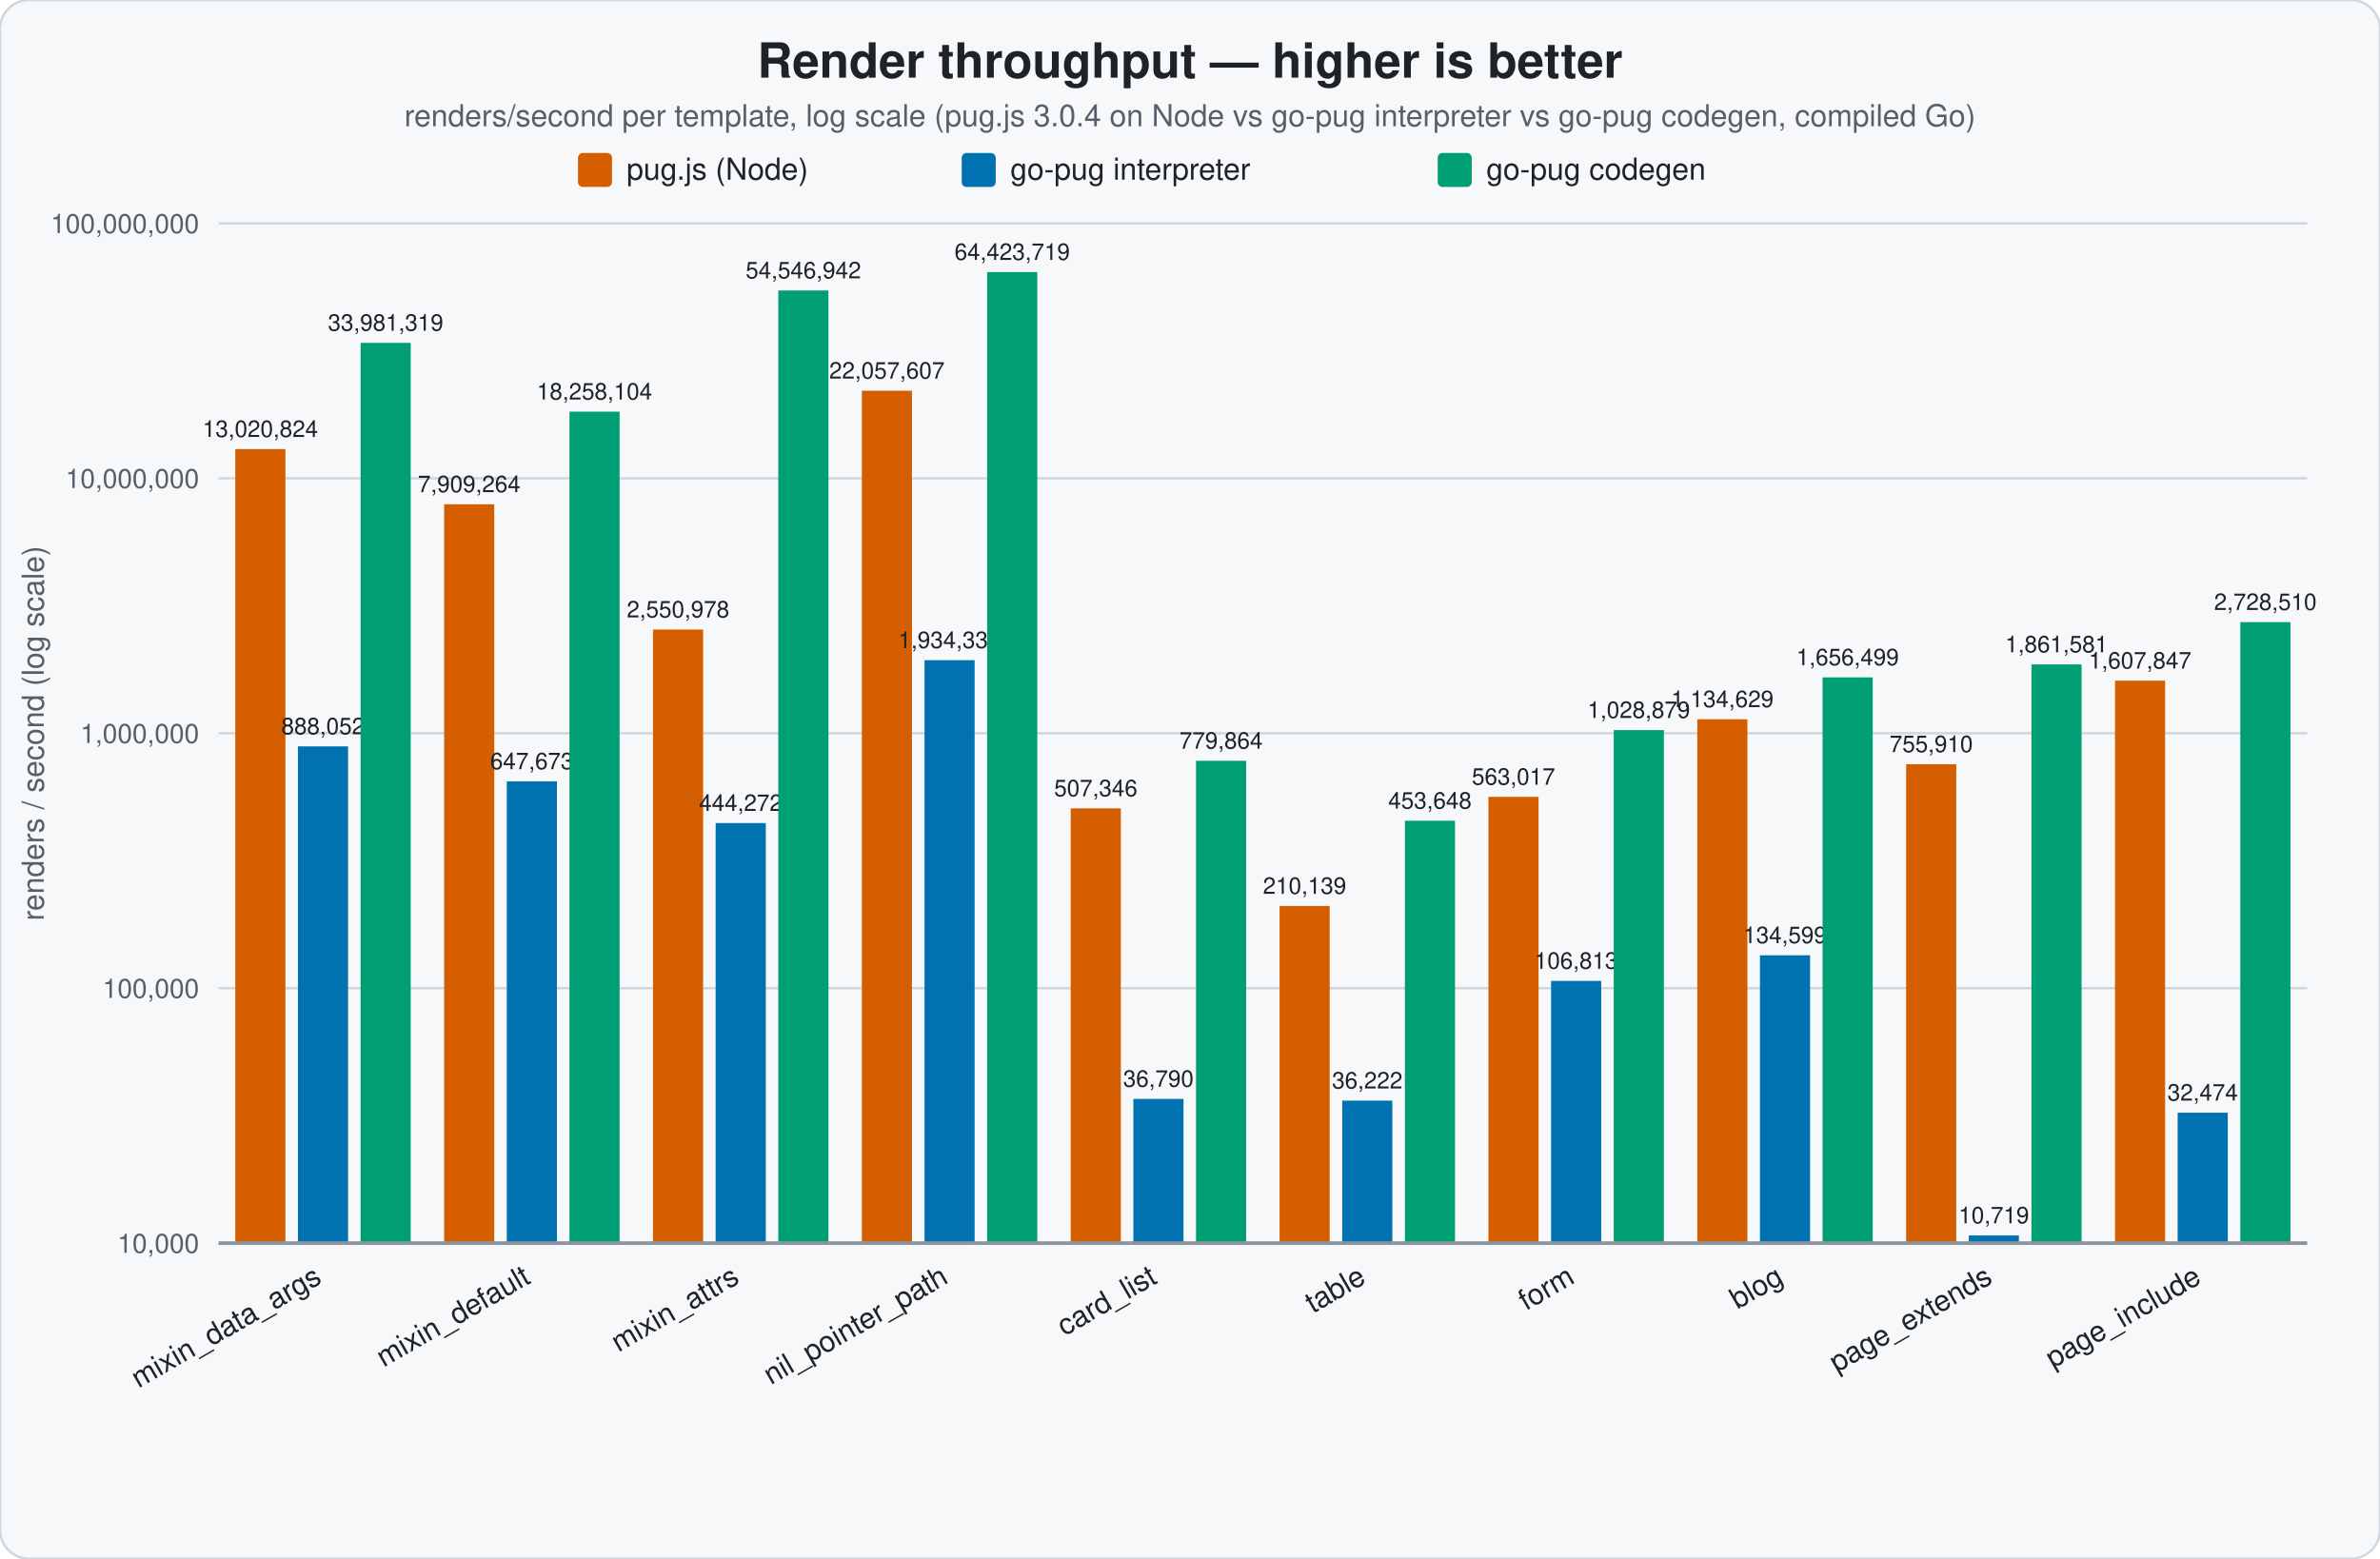
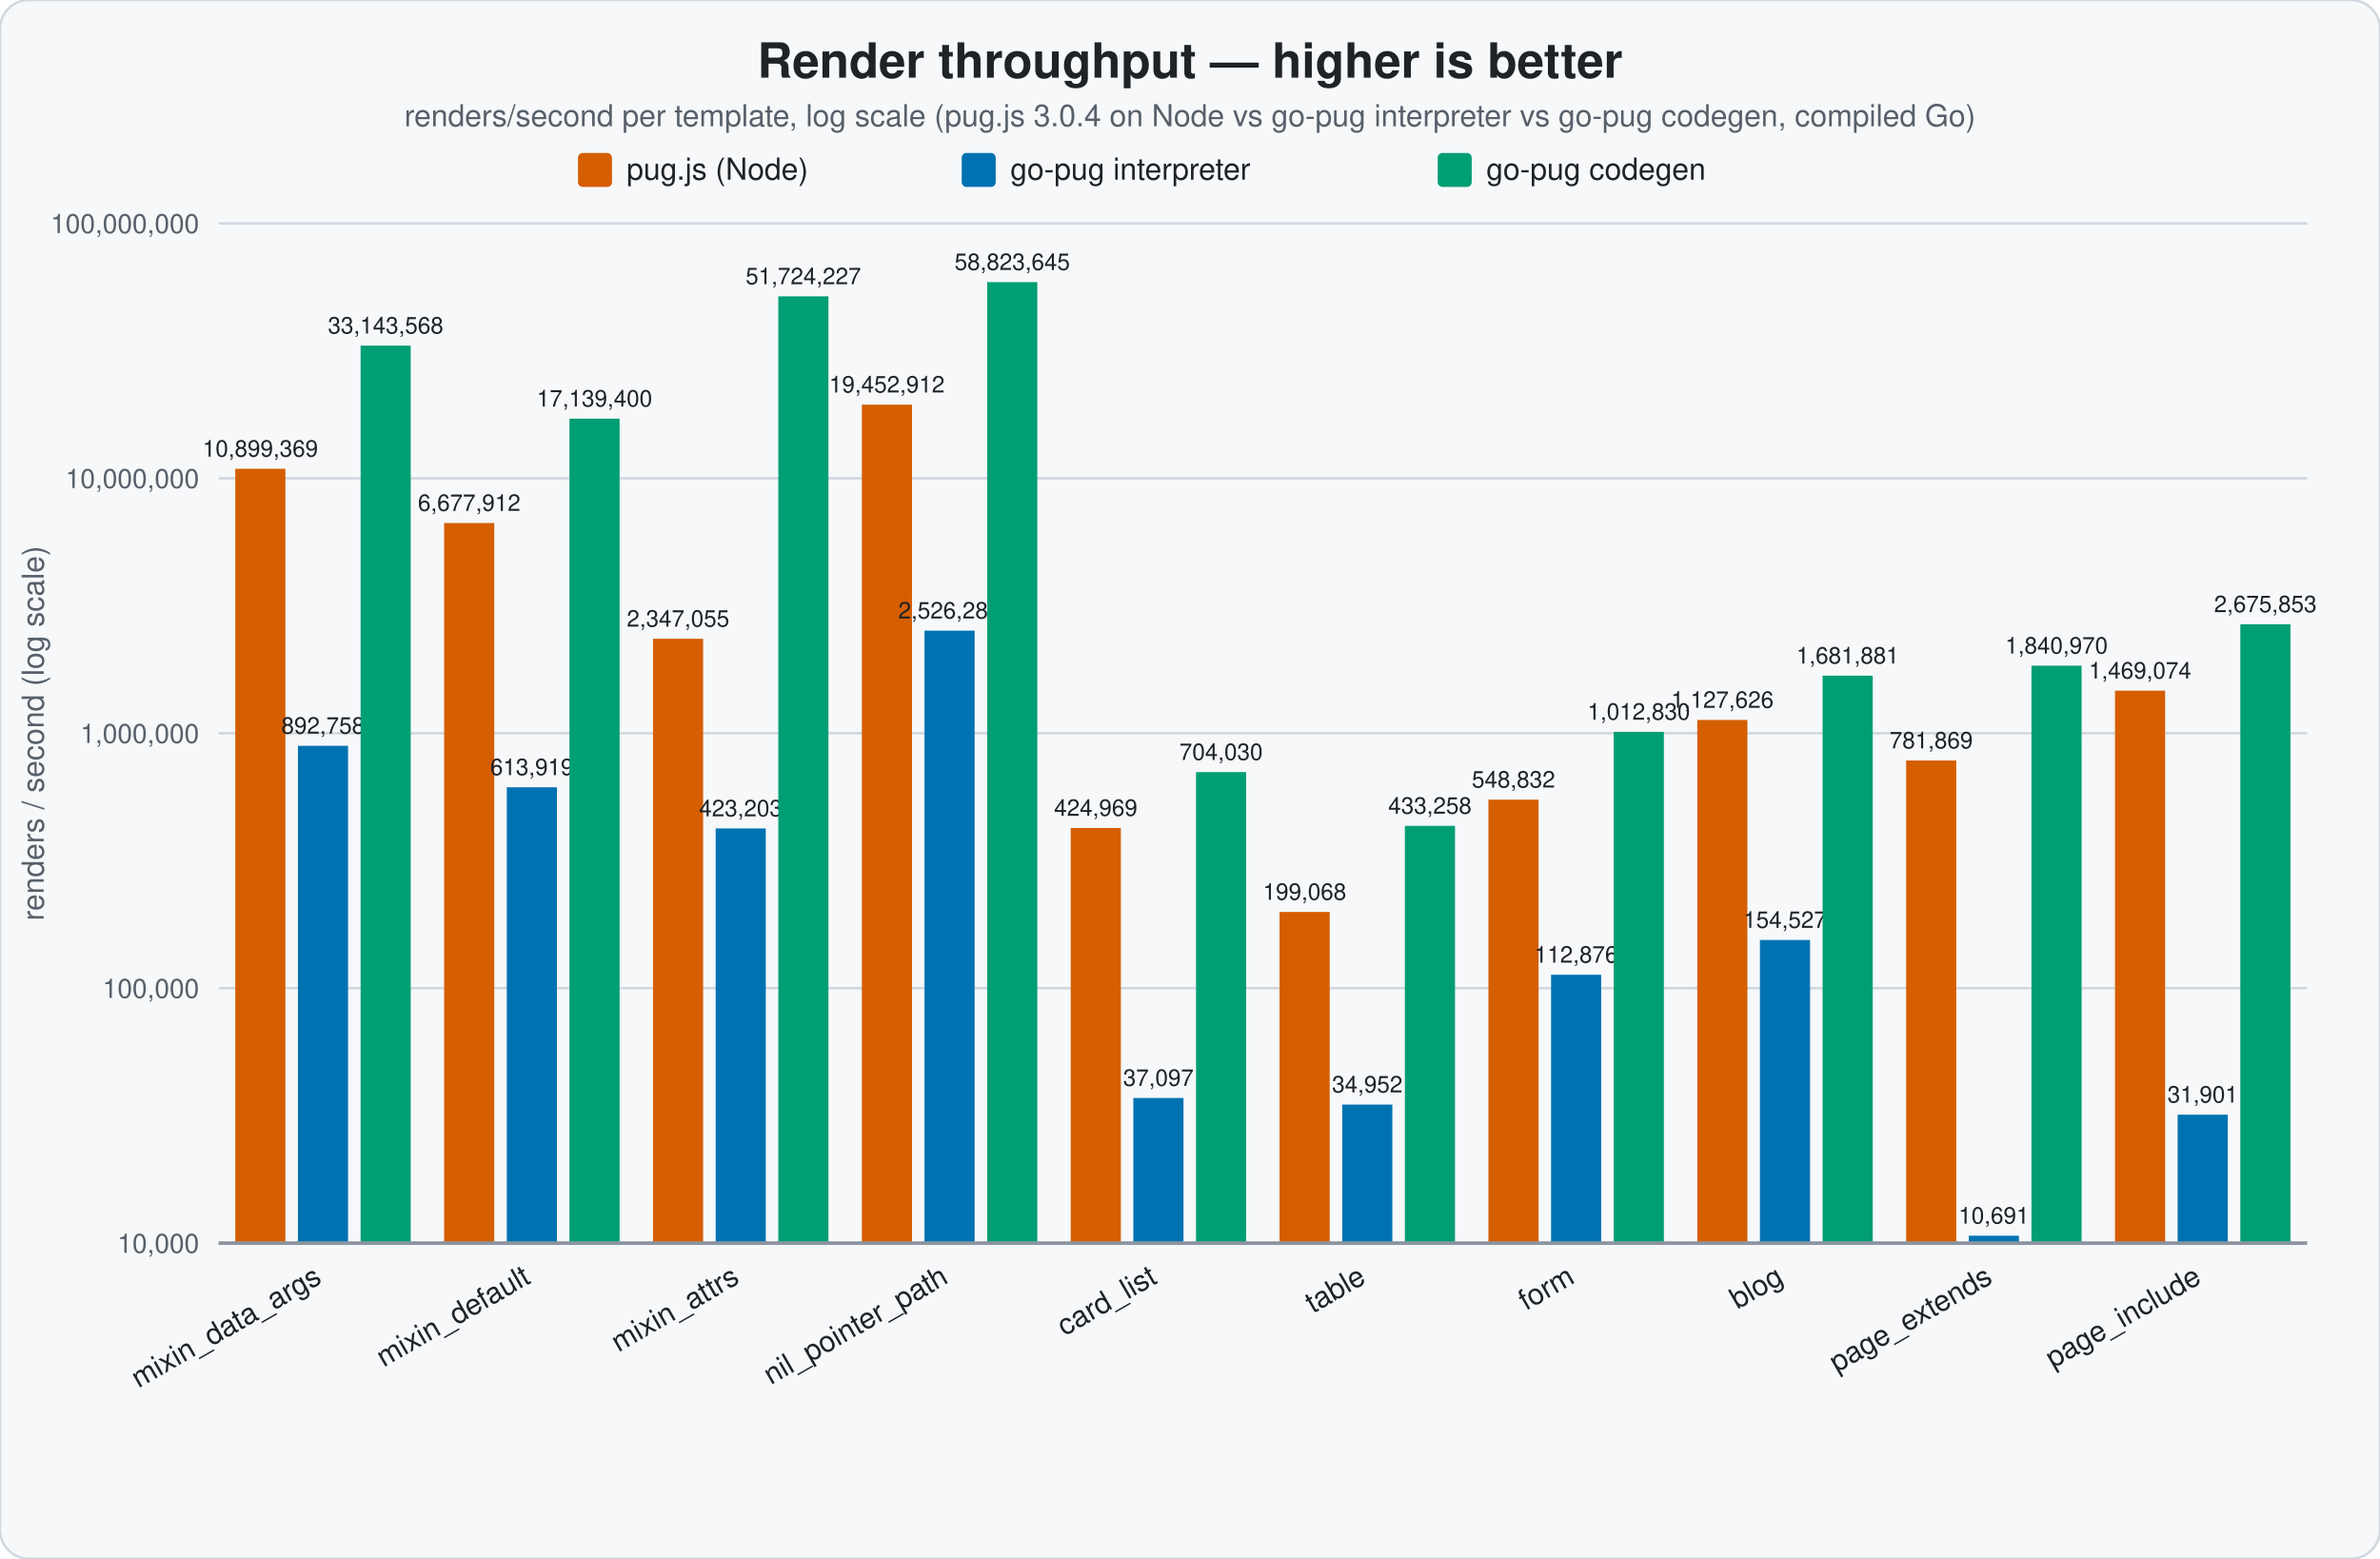
<svg xmlns="http://www.w3.org/2000/svg" viewBox="0 0 980 642" width="980" height="642" font-family="-apple-system, BlinkMacSystemFont, 'Segoe UI', Helvetica, Arial, sans-serif">
  <rect x="0" y="0" width="980" height="642" rx="12" fill="#f6f8fa" stroke="#d0d7de" stroke-width="1" />
  <text x="490" y="32" font-size="20" font-weight="700" fill="#1f2328" text-anchor="middle">Render throughput — higher is better</text>
  <text x="490" y="52" font-size="12.5" fill="#57606a" text-anchor="middle">renders/second per template, log scale (pug.js 3.0.4 on Node vs go-pug interpreter vs go-pug codegen, compiled Go)</text>
  <rect x="238" y="63" width="14" height="14" rx="2" fill="#d55e00" />
  <text x="258" y="74" font-size="12.5" fill="#1f2328">pug.js (Node)</text>
  <rect x="396" y="63" width="14" height="14" rx="2" fill="#0072b2" />
  <text x="416" y="74" font-size="12.5" fill="#1f2328">go-pug interpreter</text>
  <rect x="592" y="63" width="14" height="14" rx="2" fill="#009e73" />
  <text x="612" y="74" font-size="12.5" fill="#1f2328">go-pug codegen</text>
  <line x1="90" y1="512" x2="950" y2="512" stroke="#d0d7de" stroke-width="1" />
  <text x="82" y="516" font-size="11" fill="#57606a" text-anchor="end">10,000</text>
  <line x1="90" y1="407" x2="950" y2="407" stroke="#d0d7de" stroke-width="1" />
  <text x="82" y="411" font-size="11" fill="#57606a" text-anchor="end">100,000</text>
  <line x1="90" y1="302" x2="950" y2="302" stroke="#d0d7de" stroke-width="1" />
  <text x="82" y="306" font-size="11" fill="#57606a" text-anchor="end">1,000,000</text>
  <line x1="90" y1="197" x2="950" y2="197" stroke="#d0d7de" stroke-width="1" />
  <text x="82" y="201" font-size="11" fill="#57606a" text-anchor="end">10,000,000</text>
  <line x1="90" y1="92" x2="950" y2="92" stroke="#d0d7de" stroke-width="1" />
  <text x="82" y="96" font-size="11" fill="#57606a" text-anchor="end">100,000,000</text>
  <text x="18" y="302" font-size="12.5" fill="#57606a" text-anchor="middle" transform="rotate(-90 18 302)">renders / second (log scale)</text>
-   <rect x="96.88" y="184.963" width="20.64" height="327.037" fill="#d55e00" />
-   <text x="107.2" y="179.963" font-size="9.5" fill="#1f2328" text-anchor="middle">13,020,824</text>
-   <rect x="122.68" y="307.414" width="20.64" height="204.586" fill="#0072b2" />
-   <text x="133" y="302.414" font-size="9.5" fill="#1f2328" text-anchor="middle">888,052</text>
-   <rect x="148.48" y="141.22" width="20.64" height="370.78" fill="#009e73" />
-   <text x="158.8" y="136.22" font-size="9.5" fill="#1f2328" text-anchor="middle">33,981,319</text>
+   <rect x="96.88" y="193.073" width="20.64" height="318.927" fill="#d55e00" />
+   <text x="107.2" y="188.073" font-size="9.5" fill="#1f2328" text-anchor="middle">10,899,369</text>
+   <rect x="122.68" y="307.173" width="20.64" height="204.827" fill="#0072b2" />
+   <text x="133" y="302.173" font-size="9.5" fill="#1f2328" text-anchor="middle">892,758</text>
+   <rect x="148.48" y="142.358" width="20.64" height="369.642" fill="#009e73" />
+   <text x="158.8" y="137.358" font-size="9.5" fill="#1f2328" text-anchor="middle">33,143,568</text>
  <text x="133" y="528" font-size="12" fill="#1f2328" text-anchor="end" transform="rotate(-30 133 528)">mixin_data_args</text>
-   <rect x="182.88" y="207.696" width="20.64" height="304.304" fill="#d55e00" />
-   <text x="193.2" y="202.696" font-size="9.5" fill="#1f2328" text-anchor="middle">7,909,264</text>
-   <rect x="208.68" y="321.808" width="20.64" height="190.192" fill="#0072b2" />
-   <text x="219" y="316.808" font-size="9.5" fill="#1f2328" text-anchor="middle">647,673</text>
-   <rect x="234.48" y="169.547" width="20.64" height="342.453" fill="#009e73" />
-   <text x="244.8" y="164.547" font-size="9.5" fill="#1f2328" text-anchor="middle">18,258,104</text>
+   <rect x="182.88" y="215.413" width="20.64" height="296.587" fill="#d55e00" />
+   <text x="193.2" y="210.413" font-size="9.5" fill="#1f2328" text-anchor="middle">6,677,912</text>
+   <rect x="208.68" y="324.248" width="20.64" height="187.752" fill="#0072b2" />
+   <text x="219" y="319.248" font-size="9.5" fill="#1f2328" text-anchor="middle">613,919</text>
+   <rect x="234.48" y="172.43" width="20.64" height="339.57" fill="#009e73" />
+   <text x="244.8" y="167.43" font-size="9.5" fill="#1f2328" text-anchor="middle">17,139,400</text>
  <text x="219" y="528" font-size="12" fill="#1f2328" text-anchor="end" transform="rotate(-30 219 528)">mixin_default</text>
-   <rect x="268.88" y="259.296" width="20.64" height="252.704" fill="#d55e00" />
-   <text x="279.2" y="254.296" font-size="9.5" fill="#1f2328" text-anchor="middle">2,550,978</text>
-   <rect x="294.68" y="338.997" width="20.64" height="173.003" fill="#0072b2" />
-   <text x="305" y="333.997" font-size="9.5" fill="#1f2328" text-anchor="middle">444,272</text>
-   <rect x="320.48" y="119.639" width="20.64" height="392.361" fill="#009e73" />
-   <text x="330.8" y="114.639" font-size="9.5" fill="#1f2328" text-anchor="middle">54,546,942</text>
+   <rect x="268.88" y="263.095" width="20.64" height="248.905" fill="#d55e00" />
+   <text x="279.2" y="258.095" font-size="9.5" fill="#1f2328" text-anchor="middle">2,347,055</text>
+   <rect x="294.68" y="341.212" width="20.64" height="170.788" fill="#0072b2" />
+   <text x="305" y="336.212" font-size="9.5" fill="#1f2328" text-anchor="middle">423,203</text>
+   <rect x="320.48" y="122.062" width="20.64" height="389.938" fill="#009e73" />
+   <text x="330.8" y="117.062" font-size="9.5" fill="#1f2328" text-anchor="middle">51,724,227</text>
  <text x="305" y="528" font-size="12" fill="#1f2328" text-anchor="end" transform="rotate(-30 305 528)">mixin_attrs</text>
-   <rect x="354.88" y="160.926" width="20.64" height="351.074" fill="#d55e00" />
-   <text x="365.2" y="155.926" font-size="9.5" fill="#1f2328" text-anchor="middle">22,057,607</text>
-   <rect x="380.68" y="271.914" width="20.64" height="240.086" fill="#0072b2" />
-   <text x="391" y="266.914" font-size="9.5" fill="#1f2328" text-anchor="middle">1,934,334</text>
-   <rect x="406.48" y="112.05" width="20.64" height="399.95" fill="#009e73" />
-   <text x="416.8" y="107.05" font-size="9.5" fill="#1f2328" text-anchor="middle">64,423,719</text>
+   <rect x="354.88" y="166.657" width="20.64" height="345.343" fill="#d55e00" />
+   <text x="365.2" y="161.657" font-size="9.5" fill="#1f2328" text-anchor="middle">19,452,912</text>
+   <rect x="380.68" y="259.739" width="20.64" height="252.261" fill="#0072b2" />
+   <text x="391" y="254.739" font-size="9.5" fill="#1f2328" text-anchor="middle">2,526,282</text>
+   <rect x="406.48" y="116.197" width="20.64" height="395.803" fill="#009e73" />
+   <text x="416.8" y="111.197" font-size="9.5" fill="#1f2328" text-anchor="middle">58,823,645</text>
  <text x="391" y="528" font-size="12" fill="#1f2328" text-anchor="end" transform="rotate(-30 391 528)">nil_pointer_path</text>
-   <rect x="440.88" y="332.943" width="20.64" height="179.057" fill="#d55e00" />
-   <text x="451.2" y="327.943" font-size="9.5" fill="#1f2328" text-anchor="middle">507,346</text>
-   <rect x="466.68" y="452.598" width="20.64" height="59.402" fill="#0072b2" />
-   <text x="477" y="447.598" font-size="9.5" fill="#1f2328" text-anchor="middle">36,790</text>
-   <rect x="492.48" y="313.338" width="20.64" height="198.662" fill="#009e73" />
-   <text x="502.8" y="308.338" font-size="9.5" fill="#1f2328" text-anchor="middle">779,864</text>
+   <rect x="440.88" y="341.023" width="20.64" height="170.977" fill="#d55e00" />
+   <text x="451.2" y="336.023" font-size="9.5" fill="#1f2328" text-anchor="middle">424,969</text>
+   <rect x="466.68" y="452.219" width="20.64" height="59.781" fill="#0072b2" />
+   <text x="477" y="447.219" font-size="9.5" fill="#1f2328" text-anchor="middle">37,097</text>
+   <rect x="492.48" y="318.003" width="20.64" height="193.997" fill="#009e73" />
+   <text x="502.8" y="313.003" font-size="9.5" fill="#1f2328" text-anchor="middle">704,030</text>
  <text x="477" y="528" font-size="12" fill="#1f2328" text-anchor="end" transform="rotate(-30 477 528)">card_list</text>
-   <rect x="526.88" y="373.137" width="20.64" height="138.863" fill="#d55e00" />
-   <text x="537.2" y="368.137" font-size="9.5" fill="#1f2328" text-anchor="middle">210,139</text>
-   <rect x="552.68" y="453.308" width="20.64" height="58.692" fill="#0072b2" />
-   <text x="563" y="448.308" font-size="9.5" fill="#1f2328" text-anchor="middle">36,222</text>
-   <rect x="578.48" y="338.045" width="20.64" height="173.955" fill="#009e73" />
-   <text x="588.8" y="333.045" font-size="9.5" fill="#1f2328" text-anchor="middle">453,648</text>
+   <rect x="526.88" y="375.605" width="20.64" height="136.395" fill="#d55e00" />
+   <text x="537.2" y="370.605" font-size="9.5" fill="#1f2328" text-anchor="middle">199,068</text>
+   <rect x="552.68" y="454.936" width="20.64" height="57.064" fill="#0072b2" />
+   <text x="563" y="449.936" font-size="9.5" fill="#1f2328" text-anchor="middle">34,952</text>
+   <rect x="578.48" y="340.142" width="20.64" height="171.858" fill="#009e73" />
+   <text x="588.8" y="335.142" font-size="9.5" fill="#1f2328" text-anchor="middle">433,258</text>
  <text x="563" y="528" font-size="12" fill="#1f2328" text-anchor="end" transform="rotate(-30 563 528)">table</text>
-   <rect x="612.88" y="328.195" width="20.64" height="183.805" fill="#d55e00" />
-   <text x="623.2" y="323.195" font-size="9.5" fill="#1f2328" text-anchor="middle">563,017</text>
-   <rect x="638.68" y="403.994" width="20.64" height="108.006" fill="#0072b2" />
-   <text x="649" y="398.994" font-size="9.5" fill="#1f2328" text-anchor="middle">106,813</text>
-   <rect x="664.48" y="300.702" width="20.64" height="211.298" fill="#009e73" />
-   <text x="674.8" y="295.702" font-size="9.5" fill="#1f2328" text-anchor="middle">1,028,879</text>
+   <rect x="612.88" y="329.359" width="20.64" height="182.641" fill="#d55e00" />
+   <text x="623.2" y="324.359" font-size="9.5" fill="#1f2328" text-anchor="middle">548,832</text>
+   <rect x="638.68" y="401.477" width="20.64" height="110.523" fill="#0072b2" />
+   <text x="649" y="396.477" font-size="9.5" fill="#1f2328" text-anchor="middle">112,876</text>
+   <rect x="664.48" y="301.419" width="20.64" height="210.581" fill="#009e73" />
+   <text x="674.8" y="296.419" font-size="9.5" fill="#1f2328" text-anchor="middle">1,012,830</text>
  <text x="649" y="528" font-size="12" fill="#1f2328" text-anchor="end" transform="rotate(-30 649 528)">form</text>
-   <rect x="698.88" y="296.24" width="20.64" height="215.76" fill="#d55e00" />
-   <text x="709.2" y="291.24" font-size="9.5" fill="#1f2328" text-anchor="middle">1,134,629</text>
-   <rect x="724.68" y="393.451" width="20.64" height="118.549" fill="#0072b2" />
-   <text x="735" y="388.451" font-size="9.5" fill="#1f2328" text-anchor="middle">134,599</text>
-   <rect x="750.48" y="278.985" width="20.64" height="233.015" fill="#009e73" />
-   <text x="760.8" y="273.985" font-size="9.5" fill="#1f2328" text-anchor="middle">1,656,499</text>
+   <rect x="698.88" y="296.523" width="20.64" height="215.477" fill="#d55e00" />
+   <text x="709.2" y="291.523" font-size="9.5" fill="#1f2328" text-anchor="middle">1,127,626</text>
+   <rect x="724.68" y="387.155" width="20.64" height="124.845" fill="#0072b2" />
+   <text x="735" y="382.155" font-size="9.5" fill="#1f2328" text-anchor="middle">154,527</text>
+   <rect x="750.48" y="278.291" width="20.64" height="233.709" fill="#009e73" />
+   <text x="760.8" y="273.291" font-size="9.5" fill="#1f2328" text-anchor="middle">1,681,881</text>
  <text x="735" y="528" font-size="12" fill="#1f2328" text-anchor="end" transform="rotate(-30 735 528)">blog</text>
-   <rect x="784.88" y="314.761" width="20.64" height="197.239" fill="#d55e00" />
-   <text x="795.2" y="309.761" font-size="9.5" fill="#1f2328" text-anchor="middle">755,910</text>
-   <rect x="810.68" y="508.833" width="20.64" height="3.167" fill="#0072b2" />
-   <text x="821" y="503.833" font-size="9.5" fill="#1f2328" text-anchor="middle">10,719</text>
-   <rect x="836.48" y="273.662" width="20.64" height="238.338" fill="#009e73" />
-   <text x="846.8" y="268.662" font-size="9.5" fill="#1f2328" text-anchor="middle">1,861,581</text>
+   <rect x="784.88" y="313.221" width="20.64" height="198.779" fill="#d55e00" />
+   <text x="795.2" y="308.221" font-size="9.5" fill="#1f2328" text-anchor="middle">781,869</text>
+   <rect x="810.68" y="508.954" width="20.64" height="3.046" fill="#0072b2" />
+   <text x="821" y="503.954" font-size="9.5" fill="#1f2328" text-anchor="middle">10,691</text>
+   <rect x="836.48" y="274.17" width="20.64" height="237.83" fill="#009e73" />
+   <text x="846.8" y="269.17" font-size="9.5" fill="#1f2328" text-anchor="middle">1,840,970</text>
  <text x="821" y="528" font-size="12" fill="#1f2328" text-anchor="end" transform="rotate(-30 821 528)">page_extends</text>
-   <rect x="870.88" y="280.344" width="20.64" height="231.656" fill="#d55e00" />
-   <text x="881.2" y="275.344" font-size="9.5" fill="#1f2328" text-anchor="middle">1,607,847</text>
-   <rect x="896.68" y="458.289" width="20.64" height="53.711" fill="#0072b2" />
-   <text x="907" y="453.289" font-size="9.5" fill="#1f2328" text-anchor="middle">32,474</text>
-   <rect x="922.48" y="256.228" width="20.64" height="255.772" fill="#009e73" />
-   <text x="932.8" y="251.228" font-size="9.5" fill="#1f2328" text-anchor="middle">2,728,510</text>
+   <rect x="870.88" y="284.46" width="20.64" height="227.54" fill="#d55e00" />
+   <text x="881.2" y="279.46" font-size="9.5" fill="#1f2328" text-anchor="middle">1,469,074</text>
+   <rect x="896.68" y="459.101" width="20.64" height="52.899" fill="#0072b2" />
+   <text x="907" y="454.101" font-size="9.5" fill="#1f2328" text-anchor="middle">31,901</text>
+   <rect x="922.48" y="257.116" width="20.64" height="254.884" fill="#009e73" />
+   <text x="932.8" y="252.116" font-size="9.5" fill="#1f2328" text-anchor="middle">2,675,853</text>
  <text x="907" y="528" font-size="12" fill="#1f2328" text-anchor="end" transform="rotate(-30 907 528)">page_include</text>
  <line x1="90" y1="512" x2="950" y2="512" stroke="#8c959f" stroke-width="1.5" />
</svg>
